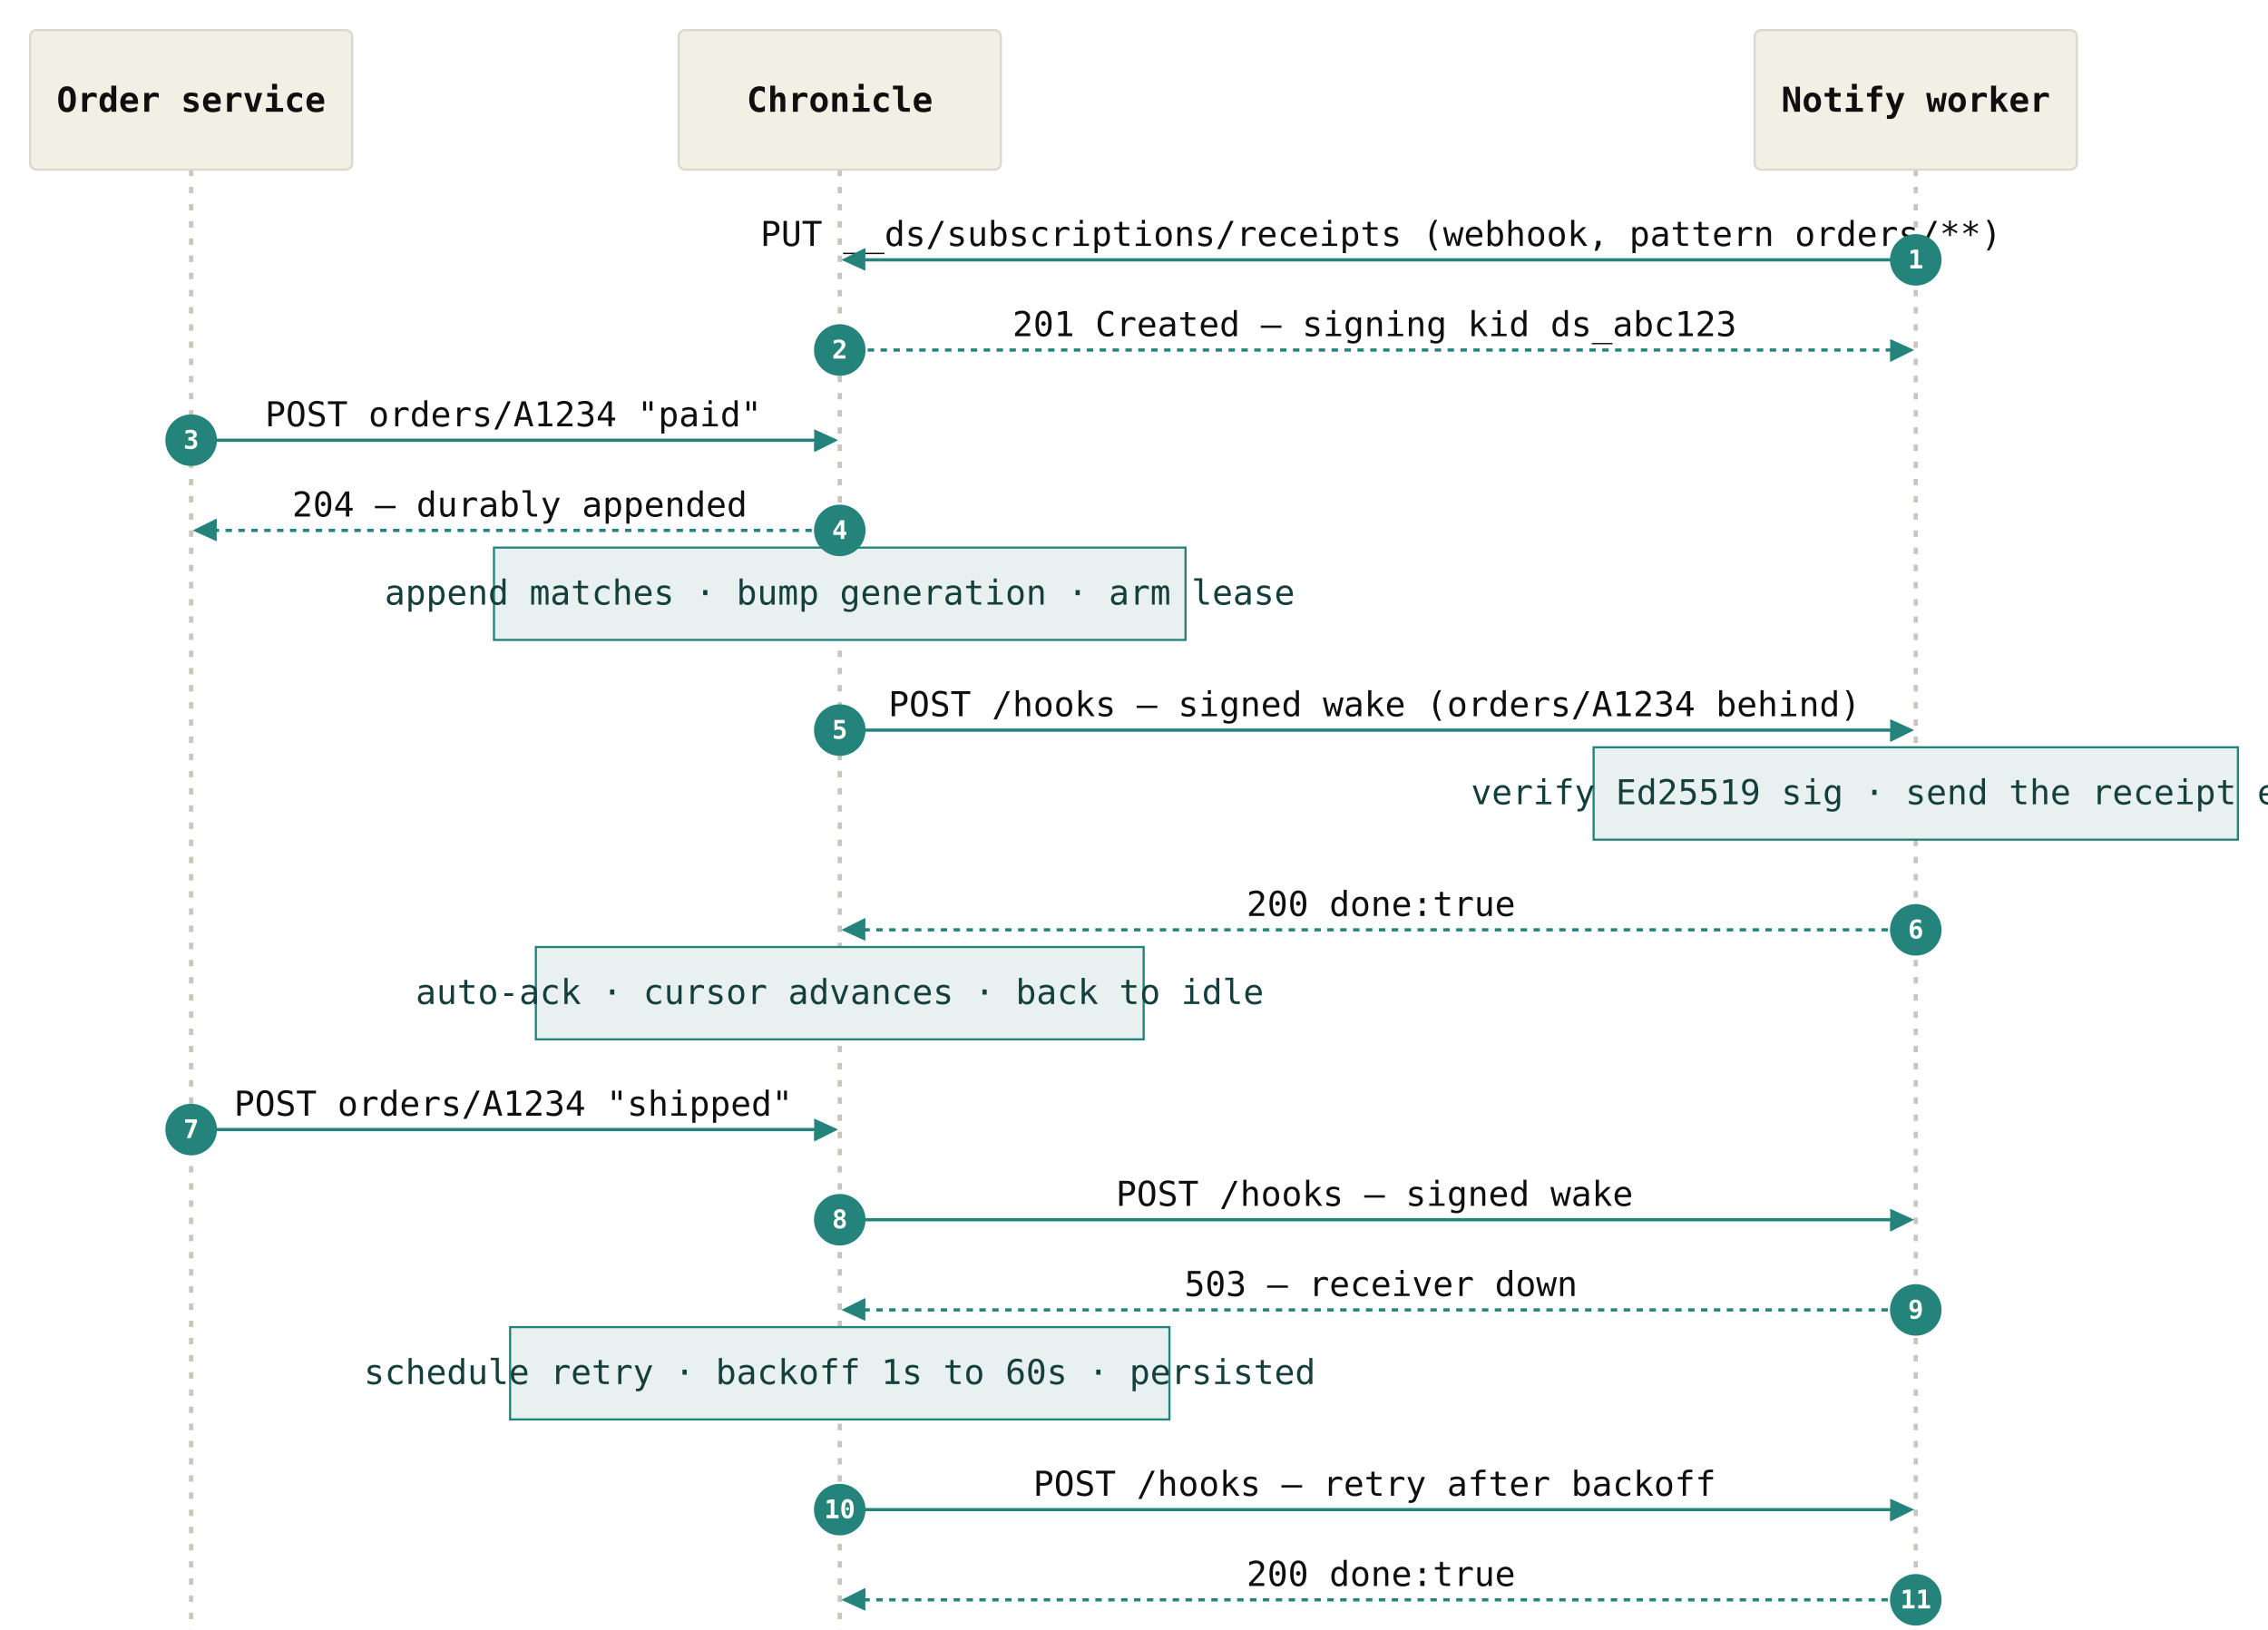
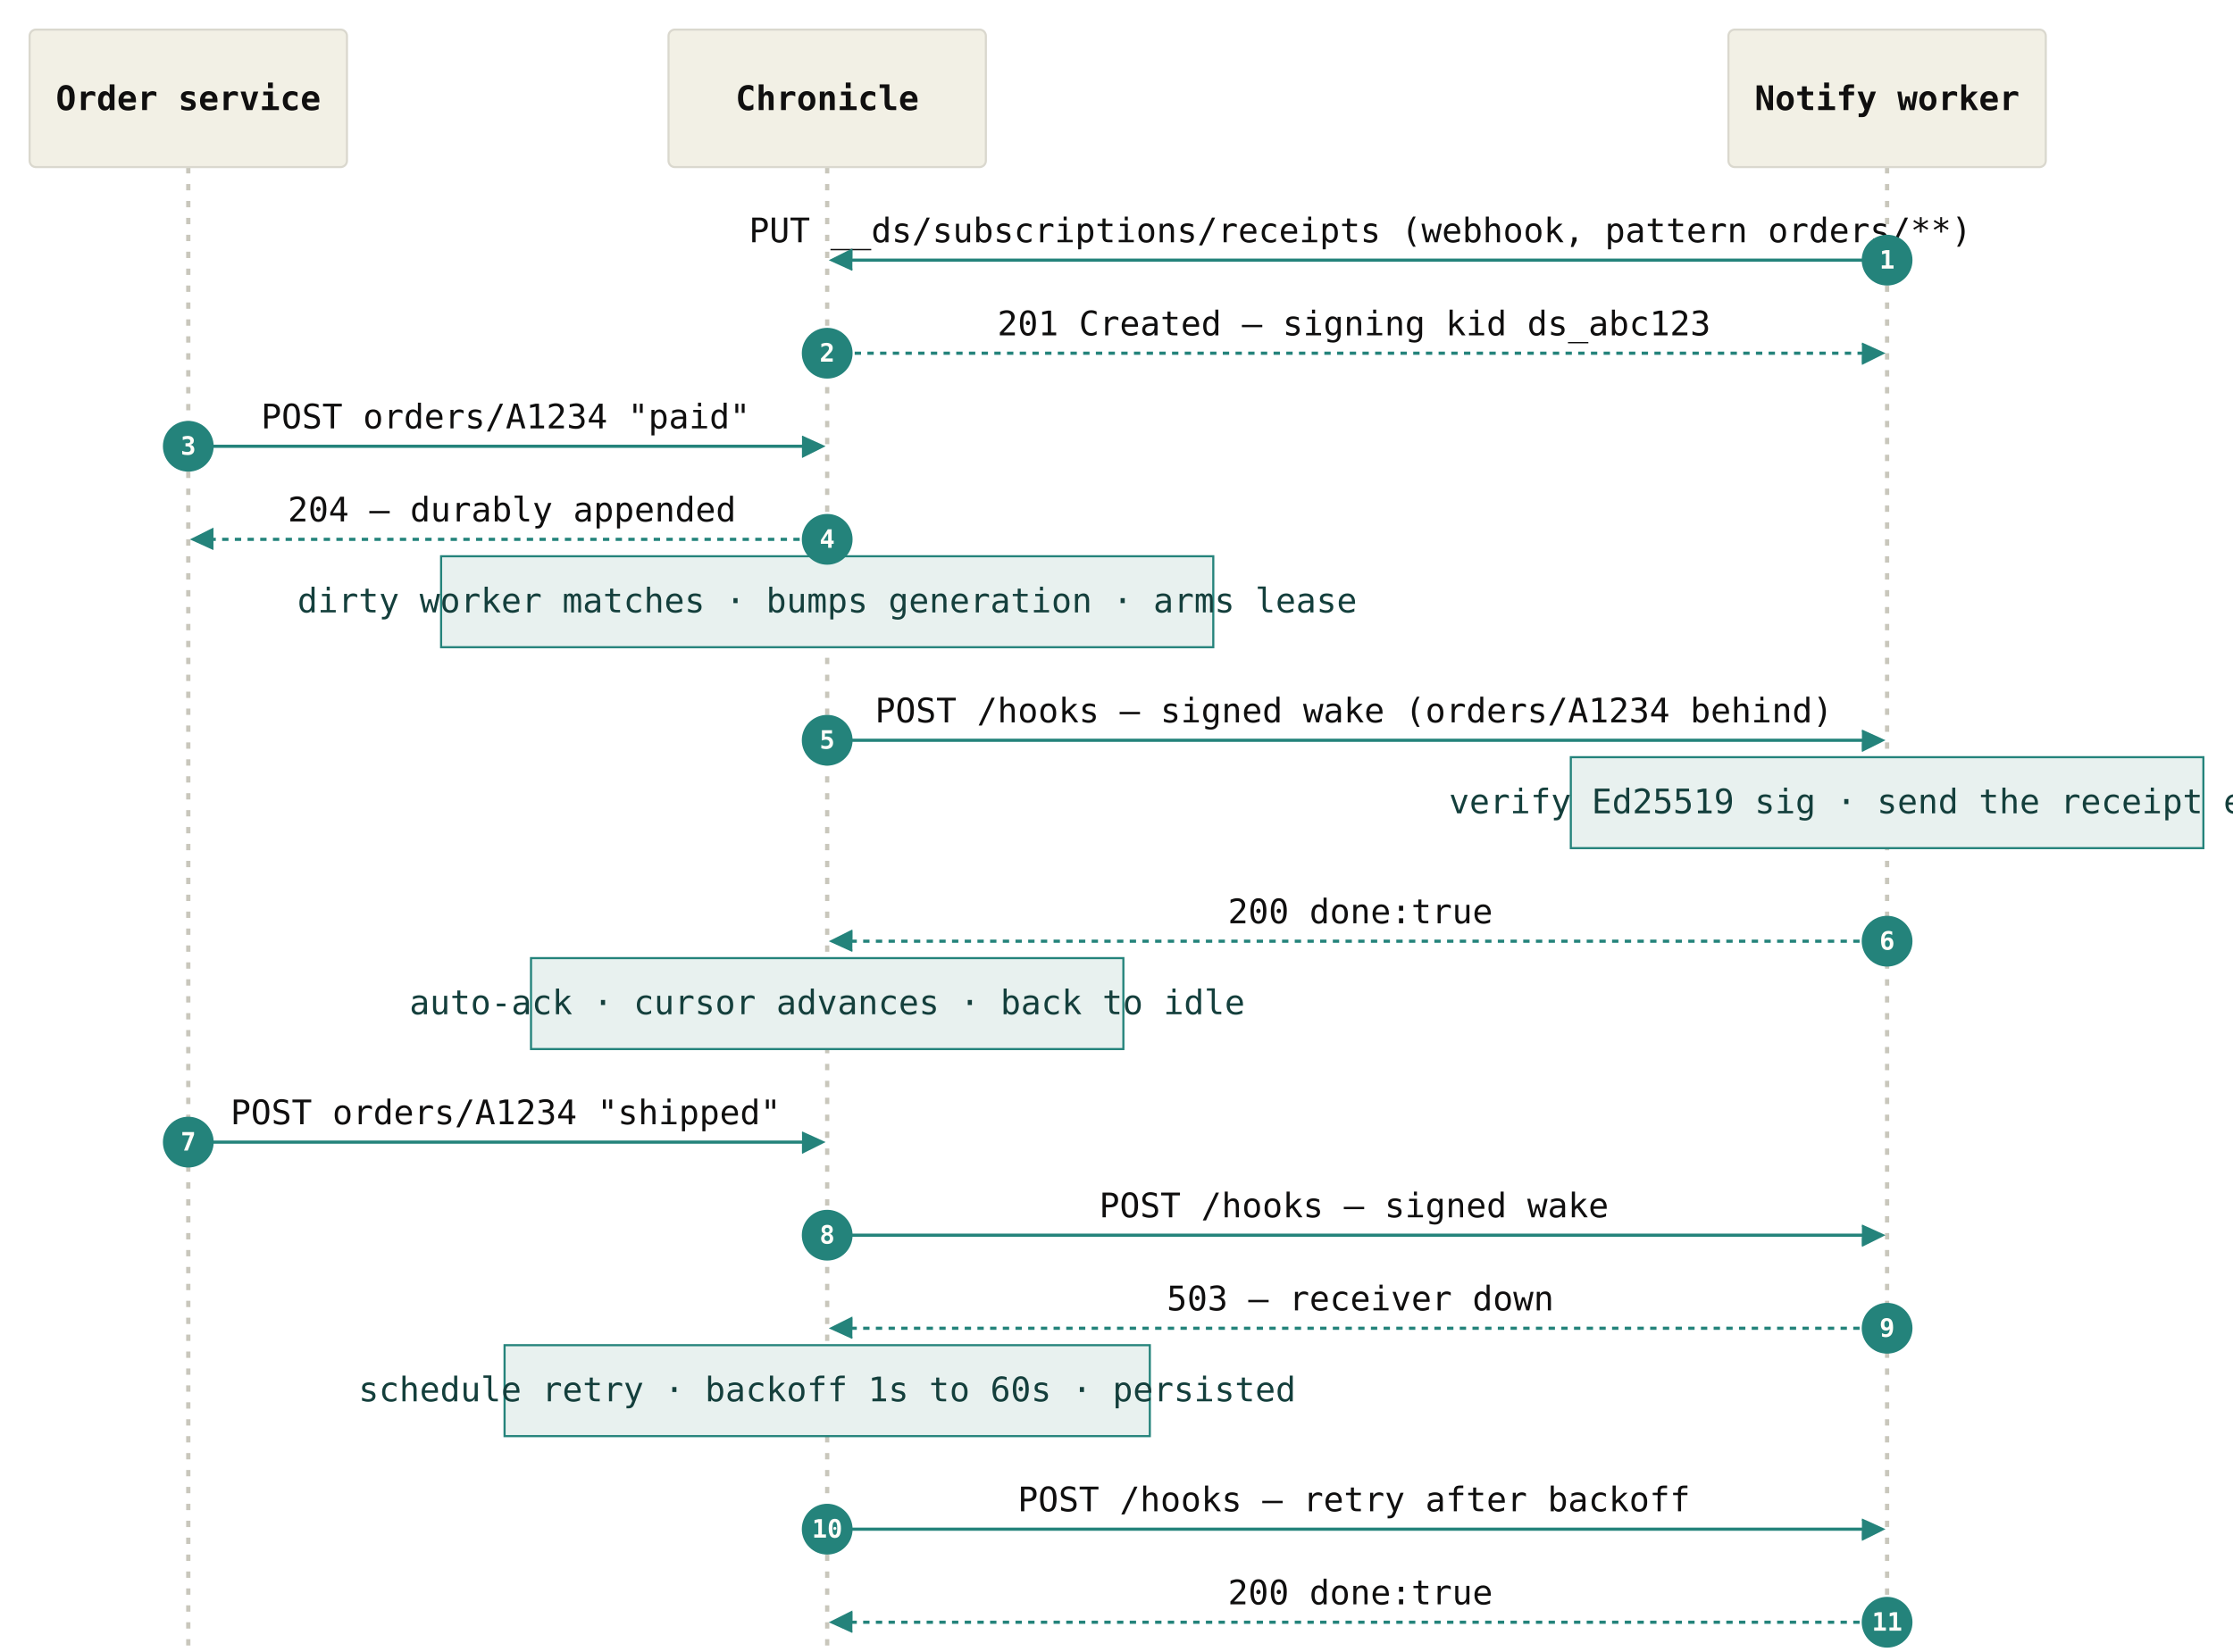
- <svg xmlns="http://www.w3.org/2000/svg" id="my-svg" width="100%" style="max-width: 1056px; background-color: transparent;" viewBox="-14 -14 1056 759" role="graphics-document document" aria-roledescription="sequence">
+ <svg xmlns="http://www.w3.org/2000/svg" id="my-svg" width="100%" style="max-width: 1055.5px; background-color: transparent;" viewBox="-14 -14 1055.5 781" role="graphics-document document" aria-roledescription="sequence">
  <g>
    <line id="actor2" x1="878" y1="65" x2="878" y2="2000" class="actor-line 200" stroke-width="0.5px" stroke="#999" name="W" data-et="life-line" data-id="W" />
    <g id="root-2" data-et="participant" data-type="participant" data-id="W">
      <rect x="803" y="0" fill="#eaeaea" stroke="#666" width="150" height="65" name="W" rx="3" ry="3" class="actor actor-top" />
      <text x="878" y="32.5" dominant-baseline="central" alignment-baseline="central" class="actor actor-box" style="text-anchor: middle; font-size: 16px; font-weight: 700;">
        <tspan x="878" dy="0">Notify worker</tspan>
      </text>
    </g>
  </g>
  <g>
    <line id="actor1" x1="377" y1="65" x2="377" y2="2000" class="actor-line 200" stroke-width="0.5px" stroke="#999" name="S" data-et="life-line" data-id="S" />
    <g id="root-1" data-et="participant" data-type="participant" data-id="S">
      <rect x="302" y="0" fill="#eaeaea" stroke="#666" width="150" height="65" name="S" rx="3" ry="3" class="actor actor-top" />
      <text x="377" y="32.5" dominant-baseline="central" alignment-baseline="central" class="actor actor-box" style="text-anchor: middle; font-size: 16px; font-weight: 700;">
        <tspan x="377" dy="0">Chronicle</tspan>
      </text>
    </g>
  </g>
  <g>
    <line id="actor0" x1="75" y1="65" x2="75" y2="2000" class="actor-line 200" stroke-width="0.5px" stroke="#999" name="O" data-et="life-line" data-id="O" />
    <g id="root-0" data-et="participant" data-type="participant" data-id="O">
      <rect x="0" y="0" fill="#eaeaea" stroke="#666" width="150" height="65" name="O" rx="3" ry="3" class="actor actor-top" />
      <text x="75" y="32.5" dominant-baseline="central" alignment-baseline="central" class="actor actor-box" style="text-anchor: middle; font-size: 16px; font-weight: 700;">
        <tspan x="75" dy="0">Order service</tspan>
      </text>
    </g>
  </g>
-   <style>#my-svg{font-family:JetBrains Mono,ui-monospace,Menlo,monospace;font-size:13px;fill:#100F0F;}@keyframes edge-animation-frame{from{stroke-dashoffset:0;}}@keyframes dash{to{stroke-dashoffset:0;}}#my-svg .edge-animation-slow{stroke-dasharray:9,5!important;stroke-dashoffset:900;animation:dash 50s linear infinite;stroke-linecap:round;}#my-svg .edge-animation-fast{stroke-dasharray:9,5!important;stroke-dashoffset:900;animation:dash 20s linear infinite;stroke-linecap:round;}#my-svg .error-icon{fill:hsl(230.769, 33.333%, 97.353%);}#my-svg .error-text{fill:rgb(9, 8.308, 4.5);stroke:rgb(9, 8.308, 4.5);}#my-svg .edge-thickness-normal{stroke-width:1px;}#my-svg .edge-thickness-thick{stroke-width:3.5px;}#my-svg .edge-pattern-solid{stroke-dasharray:0;}#my-svg .edge-thickness-invisible{stroke-width:0;fill:none;}#my-svg .edge-pattern-dashed{stroke-dasharray:3;}#my-svg .edge-pattern-dotted{stroke-dasharray:2;}#my-svg .marker{fill:#24837B;stroke:#24837B;}#my-svg .marker.cross{stroke:#24837B;}#my-svg svg{font-family:JetBrains Mono,ui-monospace,Menlo,monospace;font-size:13px;}#my-svg p{margin:0;}#my-svg .actor{stroke:#DAD8CE;fill:#F2F0E5;stroke-width:1;}#my-svg rect.actor.outer-path[data-look="neo"]{filter:drop-shadow( 1px 2px 2px rgba(185,185,185,1));}#my-svg rect.note[data-look="neo"]{stroke:#24837B;fill:#E8F1EF;filter:drop-shadow( 1px 2px 2px rgba(185,185,185,1));}#my-svg text.actor&gt;tspan{fill:#100F0F;stroke:none;}#my-svg .actor-line{stroke:#C9C7BC;}#my-svg .innerArc{stroke-width:1.5;stroke-dasharray:none;}#my-svg .messageLine0{stroke-width:1.5;stroke-dasharray:none;stroke:#24837B;}#my-svg .messageLine1{stroke-width:1.5;stroke-dasharray:2,2;stroke:#24837B;}#my-svg [id$="-arrowhead"] path{fill:#24837B;stroke:#24837B;}#my-svg .sequenceNumber{fill:#FFFEF9;}#my-svg [id$="-sequencenumber"]{fill:#24837B;}#my-svg [id$="-crosshead"] path{fill:#24837B;stroke:#24837B;}#my-svg .messageText{fill:#100F0F;stroke:none;}#my-svg .labelBox{stroke:#DAD8CE;fill:#F2F0E5;filter:none;}#my-svg .labelText,#my-svg .labelText&gt;tspan{fill:#100F0F;stroke:none;}#my-svg .loopText,#my-svg .loopText&gt;tspan{fill:#6F6E69;stroke:none;}#my-svg .sectionTitle,#my-svg .sectionTitle&gt;tspan{fill:#6F6E69;stroke:none;}#my-svg .loopLine{stroke-width:2px;stroke-dasharray:2,2;stroke:#DAD8CE;fill:#DAD8CE;}#my-svg .note{stroke:#24837B;fill:#E8F1EF;}#my-svg .noteText,#my-svg .noteText&gt;tspan{fill:#143F3C;stroke:none;font-weight:normal;}#my-svg .activation0{fill:#E8F1EF;stroke:#24837B;}#my-svg .activation1{fill:#E8F1EF;stroke:#24837B;}#my-svg .activation2{fill:#E8F1EF;stroke:#24837B;}#my-svg .actorPopupMenu{position:absolute;}#my-svg .actorPopupMenuPanel{position:absolute;fill:#F2F0E5;box-shadow:0px 8px 16px 0px rgba(0,0,0,0.2);filter:drop-shadow(3px 5px 2px rgb(0 0 0 / 0.4));}#my-svg .actor-man circle,#my-svg line{fill:#F2F0E5;stroke-width:2px;}#my-svg g rect.rect{filter:drop-shadow( 1px 2px 2px rgba(185,185,185,1));stroke:#DAD8CE;}#my-svg .node .neo-node{stroke:#DAD8CE;}#my-svg [data-look="neo"].node rect,#my-svg [data-look="neo"].cluster rect,#my-svg [data-look="neo"].node polygon{stroke:url(#my-svg-gradient);filter:drop-shadow( 1px 2px 2px rgba(185,185,185,1));}#my-svg [data-look="neo"].node path{stroke:url(#my-svg-gradient);stroke-width:1px;}#my-svg [data-look="neo"].node .outer-path{filter:drop-shadow( 1px 2px 2px rgba(185,185,185,1));}#my-svg [data-look="neo"].node .neo-line path{stroke:#DAD8CE;filter:none;}#my-svg [data-look="neo"].node circle{stroke:url(#my-svg-gradient);filter:drop-shadow( 1px 2px 2px rgba(185,185,185,1));}#my-svg [data-look="neo"].node circle .state-start{fill:#000000;}#my-svg [data-look="neo"].icon-shape .icon{fill:url(#my-svg-gradient);filter:drop-shadow( 1px 2px 2px rgba(185,185,185,1));}#my-svg [data-look="neo"].icon-shape .icon-neo path{stroke:url(#my-svg-gradient);filter:drop-shadow( 1px 2px 2px rgba(185,185,185,1));}#my-svg :root{--mermaid-font-family:"trebuchet ms",verdana,arial,sans-serif;}</style>
+   <style>#my-svg{font-family:JetBrains Mono,ui-monospace,Menlo,monospace;font-size:13px;fill:#100F0F;}@keyframes edge-animation-frame{from{stroke-dashoffset:0;}}@keyframes dash{to{stroke-dashoffset:0;}}#my-svg .edge-animation-slow{stroke-dasharray:9,5!important;stroke-dashoffset:900;animation:dash 50s linear infinite;stroke-linecap:round;}#my-svg .edge-animation-fast{stroke-dasharray:9,5!important;stroke-dashoffset:900;animation:dash 20s linear infinite;stroke-linecap:round;}#my-svg .error-icon{fill:hsl(230.769, 33.333%, 97.353%);}#my-svg .error-text{fill:rgb(9, 8.308, 4.5);stroke:rgb(9, 8.308, 4.5);}#my-svg .edge-thickness-normal{stroke-width:1px;}#my-svg .edge-thickness-thick{stroke-width:3.5px;}#my-svg .edge-pattern-solid{stroke-dasharray:0;}#my-svg .edge-thickness-invisible{stroke-width:0;fill:none;}#my-svg .edge-pattern-dashed{stroke-dasharray:3;}#my-svg .edge-pattern-dotted{stroke-dasharray:2;}#my-svg .marker{fill:#24837B;stroke:#24837B;}#my-svg .marker.cross{stroke:#24837B;}#my-svg svg{font-family:JetBrains Mono,ui-monospace,Menlo,monospace;font-size:13px;}#my-svg p{margin:0;}#my-svg .actor{stroke:#DAD8CE;fill:#F2F0E5;stroke-width:1;}#my-svg rect.actor.outer-path[data-look="neo"]{filter:drop-shadow( 1px 2px 2px rgba(185,185,185,1));}#my-svg rect.note[data-look="neo"]{stroke:#24837B;fill:#E8F1EF;filter:drop-shadow( 1px 2px 2px rgba(185,185,185,1));}#my-svg text.actor&gt;tspan{fill:#100F0F;stroke:none;}#my-svg .actor-line{stroke:#C9C7BC;}#my-svg .innerArc{stroke-width:1.5;stroke-dasharray:none;}#my-svg .messageLine0{stroke-width:1.5;stroke-dasharray:none;stroke:#24837B;}#my-svg .messageLine1{stroke-width:1.5;stroke-dasharray:2,2;stroke:#24837B;}#my-svg [id$="-arrowhead"] path{fill:#24837B;stroke:#24837B;}#my-svg .sequenceNumber{fill:#FFFEF9;}#my-svg [id$="-sequencenumber"]{fill:#24837B;}#my-svg [id$="-crosshead"] path{fill:#24837B;stroke:#24837B;}#my-svg .messageText{fill:#100F0F;stroke:none;}#my-svg .labelBox{stroke:#DAD8CE;fill:#F2F0E5;filter:none;}#my-svg .labelText,#my-svg .labelText&gt;tspan{fill:#100F0F;stroke:none;}#my-svg .loopText,#my-svg .loopText&gt;tspan{fill:#6F6E69;stroke:none;}#my-svg .sectionTitle,#my-svg .sectionTitle&gt;tspan{fill:#6F6E69;stroke:none;}#my-svg .loopLine{stroke-width:2px;stroke-dasharray:2,2;stroke:#DAD8CE;fill:#DAD8CE;}#my-svg .note{stroke:#24837B;fill:#E8F1EF;}#my-svg .noteText,#my-svg .noteText&gt;tspan{fill:#143F3C;stroke:none;font-weight:normal;}#my-svg .activation0{fill:#E8F1EF;stroke:#24837B;}#my-svg .activation1{fill:#E8F1EF;stroke:#24837B;}#my-svg .activation2{fill:#E8F1EF;stroke:#24837B;}#my-svg .actorPopupMenu{position:absolute;}#my-svg .actorPopupMenuPanel{position:absolute;fill:#F2F0E5;box-shadow:0px 8px 16px 0px rgba(0,0,0,0.2);filter:drop-shadow(3px 5px 2px rgb(0 0 0 / 0.4));}#my-svg .actor-man circle,#my-svg line{fill:#F2F0E5;stroke-width:2px;}#my-svg g rect.rect{filter:drop-shadow( 1px 2px 2px rgba(185,185,185,1));stroke:#DAD8CE;}#my-svg .node .neo-node{stroke:#DAD8CE;}#my-svg [data-look="neo"].node rect,#my-svg [data-look="neo"].cluster rect,#my-svg [data-look="neo"].node polygon{stroke:url(#my-svg-gradient);filter:drop-shadow( 1px 2px 2px rgba(185,185,185,1));}#my-svg [data-look="neo"].swimlane.cluster rect{filter:none;}#my-svg [data-look="neo"].node path{stroke:url(#my-svg-gradient);stroke-width:1px;}#my-svg [data-look="neo"].node .outer-path{filter:drop-shadow( 1px 2px 2px rgba(185,185,185,1));}#my-svg [data-look="neo"].node .neo-line path{stroke:#DAD8CE;filter:none;}#my-svg [data-look="neo"].node circle{stroke:url(#my-svg-gradient);filter:drop-shadow( 1px 2px 2px rgba(185,185,185,1));}#my-svg [data-look="neo"].node circle .state-start{fill:#000000;}#my-svg [data-look="neo"].icon-shape .icon{fill:url(#my-svg-gradient);filter:drop-shadow( 1px 2px 2px rgba(185,185,185,1));}#my-svg [data-look="neo"].icon-shape .icon-neo path{stroke:url(#my-svg-gradient);filter:drop-shadow( 1px 2px 2px rgba(185,185,185,1));}#my-svg :root{--mermaid-font-family:"trebuchet ms",verdana,arial,sans-serif;}</style>
  <g />
  <defs>
    <symbol id="my-svg-computer" width="24" height="24">
      <path transform="scale(.5)" d="M2 2v13h20v-13h-20zm18 11h-16v-9h16v9zm-10.228 6l.466-1h3.524l.467 1h-4.457zm14.228 3h-24l2-6h2.104l-1.33 4h18.45l-1.297-4h2.073l2 6zm-5-10h-14v-7h14v7z" />
    </symbol>
  </defs>
  <defs>
    <symbol id="my-svg-database" fill-rule="evenodd" clip-rule="evenodd">
      <path transform="scale(.5)" d="M12.258.001l.256.004.255.005.253.008.251.01.249.012.247.015.246.016.242.019.241.02.239.023.236.024.233.027.231.028.229.031.225.032.223.034.22.036.217.038.214.04.211.041.208.043.205.045.201.046.198.048.194.05.191.051.187.053.183.054.18.056.175.057.172.059.168.06.163.061.16.063.155.064.15.066.074.033.073.033.071.034.07.034.069.035.068.035.067.035.066.035.064.036.064.036.062.036.06.036.06.037.058.037.058.037.055.038.055.038.053.038.052.038.051.039.05.039.048.039.047.039.045.04.044.04.043.04.041.04.04.041.039.041.037.041.036.041.034.041.033.042.032.042.03.042.029.042.027.042.026.043.024.043.023.043.021.043.02.043.018.044.017.043.015.044.013.044.012.044.011.045.009.044.007.045.006.045.004.045.002.045.001.045v17l-.001.045-.002.045-.004.045-.006.045-.007.045-.009.044-.011.045-.012.044-.013.044-.015.044-.017.043-.018.044-.02.043-.021.043-.023.043-.024.043-.026.043-.027.042-.029.042-.03.042-.032.042-.033.042-.034.041-.036.041-.037.041-.039.041-.04.041-.041.04-.043.04-.044.04-.045.04-.047.039-.048.039-.05.039-.051.039-.052.038-.053.038-.055.038-.055.038-.058.037-.058.037-.06.037-.06.036-.062.036-.064.036-.064.036-.066.035-.067.035-.068.035-.069.035-.07.034-.071.034-.073.033-.074.033-.15.066-.155.064-.16.063-.163.061-.168.06-.172.059-.175.057-.18.056-.183.054-.187.053-.191.051-.194.05-.198.048-.201.046-.205.045-.208.043-.211.041-.214.04-.217.038-.22.036-.223.034-.225.032-.229.031-.231.028-.233.027-.236.024-.239.023-.241.02-.242.019-.246.016-.247.015-.249.012-.251.01-.253.008-.255.005-.256.004-.258.001-.258-.001-.256-.004-.255-.005-.253-.008-.251-.01-.249-.012-.247-.015-.245-.016-.243-.019-.241-.02-.238-.023-.236-.024-.234-.027-.231-.028-.228-.031-.226-.032-.223-.034-.22-.036-.217-.038-.214-.04-.211-.041-.208-.043-.204-.045-.201-.046-.198-.048-.195-.05-.19-.051-.187-.053-.184-.054-.179-.056-.176-.057-.172-.059-.167-.06-.164-.061-.159-.063-.155-.064-.151-.066-.074-.033-.072-.033-.072-.034-.07-.034-.069-.035-.068-.035-.067-.035-.066-.035-.064-.036-.063-.036-.062-.036-.061-.036-.06-.037-.058-.037-.057-.037-.056-.038-.055-.038-.053-.038-.052-.038-.051-.039-.049-.039-.049-.039-.046-.039-.046-.04-.044-.04-.043-.04-.041-.04-.04-.041-.039-.041-.037-.041-.036-.041-.034-.041-.033-.042-.032-.042-.03-.042-.029-.042-.027-.042-.026-.043-.024-.043-.023-.043-.021-.043-.02-.043-.018-.044-.017-.043-.015-.044-.013-.044-.012-.044-.011-.045-.009-.044-.007-.045-.006-.045-.004-.045-.002-.045-.001-.045v-17l.001-.045.002-.045.004-.045.006-.045.007-.045.009-.044.011-.045.012-.044.013-.044.015-.044.017-.043.018-.044.02-.043.021-.043.023-.043.024-.043.026-.043.027-.042.029-.042.03-.042.032-.042.033-.042.034-.041.036-.041.037-.041.039-.041.04-.041.041-.04.043-.04.044-.04.046-.04.046-.039.049-.039.049-.039.051-.039.052-.038.053-.038.055-.038.056-.038.057-.037.058-.037.06-.037.061-.036.062-.036.063-.036.064-.036.066-.035.067-.035.068-.035.069-.035.07-.034.072-.034.072-.033.074-.033.151-.066.155-.064.159-.063.164-.061.167-.06.172-.059.176-.057.179-.056.184-.054.187-.053.19-.051.195-.05.198-.048.201-.046.204-.045.208-.043.211-.041.214-.04.217-.038.22-.036.223-.034.226-.032.228-.031.231-.028.234-.027.236-.024.238-.023.241-.02.243-.019.245-.016.247-.015.249-.012.251-.01.253-.008.255-.005.256-.004.258-.001.258.001zm-9.258 20.499v.01l.001.021.003.021.004.022.005.021.006.022.007.022.009.023.01.022.011.023.012.023.013.023.015.023.016.024.017.023.018.024.019.024.021.024.022.025.023.024.024.025.052.049.056.05.061.051.066.051.07.051.075.051.079.052.084.052.088.052.092.052.097.052.102.051.105.052.11.052.114.051.119.051.123.051.127.05.131.05.135.05.139.048.144.049.147.047.152.047.155.047.16.045.163.045.167.043.171.043.176.041.178.041.183.039.187.039.19.037.194.035.197.035.202.033.204.031.209.03.212.029.216.027.219.025.222.024.226.021.23.02.233.018.236.016.24.015.243.012.246.01.249.008.253.005.256.004.259.001.26-.001.257-.004.254-.005.25-.008.247-.011.244-.012.241-.014.237-.016.233-.018.231-.021.226-.021.224-.024.22-.026.216-.027.212-.028.21-.031.205-.031.202-.034.198-.034.194-.036.191-.037.187-.039.183-.04.179-.04.175-.042.172-.043.168-.044.163-.045.16-.046.155-.046.152-.047.148-.048.143-.049.139-.049.136-.05.131-.05.126-.05.123-.051.118-.052.114-.051.11-.052.106-.052.101-.052.096-.052.092-.052.088-.053.083-.051.079-.052.074-.052.07-.051.065-.051.06-.051.056-.05.051-.05.023-.024.023-.025.021-.024.02-.024.019-.024.018-.024.017-.024.015-.023.014-.024.013-.023.012-.023.01-.023.01-.022.008-.022.006-.022.006-.022.004-.022.004-.021.001-.021.001-.021v-4.127l-.077.055-.08.053-.083.054-.085.053-.087.052-.09.052-.093.051-.095.05-.097.05-.1.049-.102.049-.105.048-.106.047-.109.047-.111.046-.114.045-.115.045-.118.044-.12.043-.122.042-.124.042-.126.041-.128.04-.13.04-.132.038-.134.038-.135.037-.138.037-.139.035-.142.035-.143.034-.144.033-.147.032-.148.031-.15.03-.151.03-.153.029-.154.027-.156.027-.158.026-.159.025-.161.024-.162.023-.163.022-.165.021-.166.02-.167.019-.169.018-.169.017-.171.016-.173.015-.173.014-.175.013-.175.012-.177.011-.178.01-.179.008-.179.008-.181.006-.182.005-.182.004-.184.003-.184.002h-.37l-.184-.002-.184-.003-.182-.004-.182-.005-.181-.006-.179-.008-.179-.008-.178-.01-.176-.011-.176-.012-.175-.013-.173-.014-.172-.015-.171-.016-.17-.017-.169-.018-.167-.019-.166-.02-.165-.021-.163-.022-.162-.023-.161-.024-.159-.025-.157-.026-.156-.027-.155-.027-.153-.029-.151-.03-.15-.03-.148-.031-.146-.032-.145-.033-.143-.034-.141-.035-.14-.035-.137-.037-.136-.037-.134-.038-.132-.038-.13-.04-.128-.04-.126-.041-.124-.042-.122-.042-.12-.044-.117-.043-.116-.045-.113-.045-.112-.046-.109-.047-.106-.047-.105-.048-.102-.049-.1-.049-.097-.05-.095-.05-.093-.052-.09-.051-.087-.052-.085-.053-.083-.054-.08-.054-.077-.054v4.127zm0-5.654v.011l.001.021.003.021.004.021.005.022.006.022.007.022.009.022.01.022.011.023.012.023.013.023.015.024.016.023.017.024.018.024.019.024.021.024.022.024.023.025.024.024.052.05.056.05.061.05.066.051.07.051.075.052.079.051.084.052.088.052.092.052.097.052.102.052.105.052.11.051.114.051.119.052.123.05.127.051.131.05.135.049.139.049.144.048.147.048.152.047.155.046.16.045.163.045.167.044.171.042.176.042.178.04.183.04.187.038.19.037.194.036.197.034.202.033.204.032.209.03.212.028.216.027.219.025.222.024.226.022.23.02.233.018.236.016.24.014.243.012.246.01.249.008.253.006.256.003.259.001.26-.001.257-.003.254-.006.25-.008.247-.01.244-.012.241-.015.237-.016.233-.018.231-.02.226-.022.224-.024.22-.025.216-.027.212-.029.21-.03.205-.032.202-.033.198-.035.194-.036.191-.037.187-.039.183-.039.179-.041.175-.042.172-.043.168-.044.163-.045.16-.045.155-.047.152-.047.148-.048.143-.048.139-.05.136-.049.131-.05.126-.051.123-.051.118-.051.114-.052.11-.052.106-.052.101-.052.096-.052.092-.052.088-.052.083-.052.079-.052.074-.051.07-.052.065-.051.06-.05.056-.051.051-.049.023-.025.023-.024.021-.025.02-.024.019-.024.018-.024.017-.024.015-.023.014-.023.013-.024.012-.022.01-.023.01-.023.008-.022.006-.022.006-.022.004-.021.004-.022.001-.021.001-.021v-4.139l-.077.054-.08.054-.083.054-.085.052-.087.053-.09.051-.093.051-.095.051-.097.05-.1.049-.102.049-.105.048-.106.047-.109.047-.111.046-.114.045-.115.044-.118.044-.12.044-.122.042-.124.042-.126.041-.128.04-.13.039-.132.039-.134.038-.135.037-.138.036-.139.036-.142.035-.143.033-.144.033-.147.033-.148.031-.15.03-.151.03-.153.028-.154.028-.156.027-.158.026-.159.025-.161.024-.162.023-.163.022-.165.021-.166.02-.167.019-.169.018-.169.017-.171.016-.173.015-.173.014-.175.013-.175.012-.177.011-.178.009-.179.009-.179.007-.181.007-.182.005-.182.004-.184.003-.184.002h-.37l-.184-.002-.184-.003-.182-.004-.182-.005-.181-.007-.179-.007-.179-.009-.178-.009-.176-.011-.176-.012-.175-.013-.173-.014-.172-.015-.171-.016-.17-.017-.169-.018-.167-.019-.166-.02-.165-.021-.163-.022-.162-.023-.161-.024-.159-.025-.157-.026-.156-.027-.155-.028-.153-.028-.151-.03-.15-.03-.148-.031-.146-.033-.145-.033-.143-.033-.141-.035-.14-.036-.137-.036-.136-.037-.134-.038-.132-.039-.13-.039-.128-.04-.126-.041-.124-.042-.122-.043-.12-.043-.117-.044-.116-.044-.113-.046-.112-.046-.109-.046-.106-.047-.105-.048-.102-.049-.1-.049-.097-.05-.095-.051-.093-.051-.09-.051-.087-.053-.085-.052-.083-.054-.08-.054-.077-.054v4.139zm0-5.666v.011l.001.02.003.022.004.021.005.022.006.021.007.022.009.023.01.022.011.023.012.023.013.023.015.023.016.024.017.024.018.023.019.024.021.025.022.024.023.024.024.025.052.05.056.05.061.05.066.051.07.051.075.052.079.051.084.052.088.052.092.052.097.052.102.052.105.051.11.052.114.051.119.051.123.051.127.05.131.05.135.05.139.049.144.048.147.048.152.047.155.046.16.045.163.045.167.043.171.043.176.042.178.04.183.04.187.038.19.037.194.036.197.034.202.033.204.032.209.03.212.028.216.027.219.025.222.024.226.021.23.02.233.018.236.017.24.014.243.012.246.01.249.008.253.006.256.003.259.001.26-.001.257-.003.254-.006.25-.008.247-.01.244-.013.241-.014.237-.016.233-.018.231-.02.226-.022.224-.024.22-.025.216-.027.212-.029.21-.03.205-.032.202-.033.198-.035.194-.036.191-.037.187-.039.183-.039.179-.041.175-.042.172-.043.168-.044.163-.045.16-.045.155-.047.152-.047.148-.048.143-.049.139-.049.136-.049.131-.051.126-.05.123-.051.118-.052.114-.051.11-.052.106-.052.101-.052.096-.052.092-.052.088-.052.083-.052.079-.052.074-.052.07-.051.065-.051.06-.051.056-.05.051-.049.023-.025.023-.025.021-.024.02-.024.019-.024.018-.024.017-.024.015-.023.014-.024.013-.023.012-.023.01-.022.01-.023.008-.022.006-.022.006-.022.004-.022.004-.021.001-.021.001-.021v-4.153l-.077.054-.08.054-.083.053-.085.053-.087.053-.09.051-.093.051-.095.051-.097.05-.1.049-.102.048-.105.048-.106.048-.109.046-.111.046-.114.046-.115.044-.118.044-.12.043-.122.043-.124.042-.126.041-.128.04-.13.039-.132.039-.134.038-.135.037-.138.036-.139.036-.142.034-.143.034-.144.033-.147.032-.148.032-.15.03-.151.03-.153.028-.154.028-.156.027-.158.026-.159.024-.161.024-.162.023-.163.023-.165.021-.166.02-.167.019-.169.018-.169.017-.171.016-.173.015-.173.014-.175.013-.175.012-.177.01-.178.01-.179.009-.179.007-.181.006-.182.006-.182.004-.184.003-.184.001-.185.001-.185-.001-.184-.001-.184-.003-.182-.004-.182-.006-.181-.006-.179-.007-.179-.009-.178-.01-.176-.01-.176-.012-.175-.013-.173-.014-.172-.015-.171-.016-.17-.017-.169-.018-.167-.019-.166-.02-.165-.021-.163-.023-.162-.023-.161-.024-.159-.024-.157-.026-.156-.027-.155-.028-.153-.028-.151-.03-.15-.03-.148-.032-.146-.032-.145-.033-.143-.034-.141-.034-.14-.036-.137-.036-.136-.037-.134-.038-.132-.039-.13-.039-.128-.041-.126-.041-.124-.041-.122-.043-.12-.043-.117-.044-.116-.044-.113-.046-.112-.046-.109-.046-.106-.048-.105-.048-.102-.048-.1-.05-.097-.049-.095-.051-.093-.051-.09-.052-.087-.052-.085-.053-.083-.053-.08-.054-.077-.054v4.153zm8.74-8.179l-.257.004-.254.005-.25.008-.247.011-.244.012-.241.014-.237.016-.233.018-.231.021-.226.022-.224.023-.22.026-.216.027-.212.028-.21.031-.205.032-.202.033-.198.034-.194.036-.191.038-.187.038-.183.04-.179.041-.175.042-.172.043-.168.043-.163.045-.16.046-.155.046-.152.048-.148.048-.143.048-.139.049-.136.05-.131.05-.126.051-.123.051-.118.051-.114.052-.11.052-.106.052-.101.052-.096.052-.092.052-.088.052-.083.052-.079.052-.074.051-.07.052-.065.051-.06.05-.056.05-.051.05-.023.025-.023.024-.021.024-.02.025-.019.024-.018.024-.017.023-.015.024-.014.023-.013.023-.012.023-.01.023-.01.022-.008.022-.006.023-.006.021-.004.022-.004.021-.001.021-.001.021.001.021.001.021.004.021.004.022.006.021.006.023.008.022.01.022.01.023.012.023.013.023.014.023.015.024.017.023.018.024.019.024.02.025.021.024.023.024.023.025.051.05.056.05.06.05.065.051.07.052.074.051.079.052.083.052.088.052.092.052.096.052.101.052.106.052.11.052.114.052.118.051.123.051.126.051.131.05.136.05.139.049.143.048.148.048.152.048.155.046.16.046.163.045.168.043.172.043.175.042.179.041.183.04.187.038.191.038.194.036.198.034.202.033.205.032.21.031.212.028.216.027.22.026.224.023.226.022.231.021.233.018.237.016.241.014.244.012.247.011.25.008.254.005.257.004.26.001.26-.001.257-.004.254-.005.25-.008.247-.011.244-.012.241-.014.237-.016.233-.018.231-.021.226-.022.224-.023.22-.026.216-.027.212-.028.21-.031.205-.032.202-.033.198-.034.194-.036.191-.038.187-.038.183-.04.179-.041.175-.042.172-.043.168-.043.163-.045.16-.046.155-.046.152-.048.148-.048.143-.048.139-.049.136-.05.131-.05.126-.051.123-.051.118-.051.114-.052.11-.052.106-.052.101-.052.096-.052.092-.052.088-.052.083-.052.079-.052.074-.051.07-.052.065-.051.06-.05.056-.05.051-.05.023-.025.023-.024.021-.024.02-.025.019-.024.018-.024.017-.023.015-.024.014-.023.013-.023.012-.023.01-.023.01-.022.008-.022.006-.023.006-.021.004-.022.004-.021.001-.021.001-.021-.001-.021-.001-.021-.004-.021-.004-.022-.006-.021-.006-.023-.008-.022-.01-.022-.01-.023-.012-.023-.013-.023-.014-.023-.015-.024-.017-.023-.018-.024-.019-.024-.02-.025-.021-.024-.023-.024-.023-.025-.051-.05-.056-.05-.06-.05-.065-.051-.07-.052-.074-.051-.079-.052-.083-.052-.088-.052-.092-.052-.096-.052-.101-.052-.106-.052-.11-.052-.114-.052-.118-.051-.123-.051-.126-.051-.131-.05-.136-.05-.139-.049-.143-.048-.148-.048-.152-.048-.155-.046-.16-.046-.163-.045-.168-.043-.172-.043-.175-.042-.179-.041-.183-.04-.187-.038-.191-.038-.194-.036-.198-.034-.202-.033-.205-.032-.21-.031-.212-.028-.216-.027-.22-.026-.224-.023-.226-.022-.231-.021-.233-.018-.237-.016-.241-.014-.244-.012-.247-.011-.25-.008-.254-.005-.257-.004-.26-.001-.26.001z" />
    </symbol>
  </defs>
  <defs>
    <symbol id="my-svg-clock" width="24" height="24">
      <path transform="scale(.5)" d="M12 2c5.514 0 10 4.486 10 10s-4.486 10-10 10-10-4.486-10-10 4.486-10 10-10zm0-2c-6.627 0-12 5.373-12 12s5.373 12 12 12 12-5.373 12-12-5.373-12-12-12zm5.848 12.459c.202.038.202.333.001.372-1.907.361-6.045 1.111-6.547 1.111-.719 0-1.301-.582-1.301-1.301 0-.512.77-5.447 1.125-7.445.034-.192.312-.181.343.014l.985 6.238 5.394 1.011z" />
    </symbol>
  </defs>
  <defs>
    <marker id="my-svg-arrowhead" refX="7.9" refY="5" markerUnits="userSpaceOnUse" markerWidth="12" markerHeight="12" orient="auto-start-reverse">
      <path d="M -1 0 L 10 5 L 0 10 z" />
    </marker>
  </defs>
  <defs>
    <marker id="my-svg-crosshead" markerWidth="15" markerHeight="8" orient="auto" refX="4" refY="4.5">
      <path fill="none" stroke="#000000" stroke-width="1pt" d="M 1,2 L 6,7 M 6,2 L 1,7" style="stroke-dasharray: 0, 0;" />
    </marker>
  </defs>
  <defs>
    <marker id="my-svg-filled-head" refX="15.5" refY="7" markerWidth="20" markerHeight="28" orient="auto">
      <path d="M 18,7 L9,13 L14,7 L9,1 Z" />
    </marker>
  </defs>
  <defs>
    <marker id="my-svg-sequencenumber" refX="15" refY="15" markerWidth="60" markerHeight="40" orient="auto">
      <circle cx="15" cy="15" r="6" />
    </marker>
  </defs>
  <defs>
    <marker id="my-svg-solidTopArrowHead" refX="7.9" refY="7.25" markerUnits="userSpaceOnUse" markerWidth="12" markerHeight="12" orient="auto-start-reverse">
      <path d="M 0 0 L 10 8 L 0 8 z" />
    </marker>
  </defs>
  <defs>
    <marker id="my-svg-solidBottomArrowHead" refX="7.9" refY="0.75" markerUnits="userSpaceOnUse" markerWidth="12" markerHeight="12" orient="auto-start-reverse">
      <path d="M 0 0 L 10 0 L 0 8 z" />
    </marker>
  </defs>
  <defs>
    <marker id="my-svg-stickTopArrowHead" refX="7.5" refY="7" markerUnits="userSpaceOnUse" markerWidth="12" markerHeight="12" orient="auto-start-reverse">
      <path d="M 0 0 L 7 7" stroke="black" stroke-width="1.5" fill="none" />
    </marker>
  </defs>
  <defs>
    <marker id="my-svg-stickBottomArrowHead" refX="7.5" refY="0" markerUnits="userSpaceOnUse" markerWidth="12" markerHeight="12" orient="auto-start-reverse">
      <path d="M 0 7 L 7 0" stroke="black" stroke-width="1.5" fill="none" />
    </marker>
  </defs>
  <g data-et="note" data-id="i5">
-     <rect x="216" y="241" fill="#EDF2AE" stroke="#666" width="322" height="43" class="note" />
-     <text x="377" y="247" text-anchor="middle" dominant-baseline="middle" alignment-baseline="middle" class="noteText" dy="1em" style="font-size: 16px; font-weight: 400;">
-       <tspan x="377">append matches · bump generation · arm lease</tspan>
+     <rect x="194.5" y="249" fill="#EDF2AE" stroke="#666" width="365" height="43" class="note" />
+     <text x="377" y="255" text-anchor="middle" dominant-baseline="middle" alignment-baseline="middle" class="noteText" dy="1em" style="font-size: 16px; font-weight: 400;">
+       <tspan x="377">dirty worker matches · bumps generation · arms lease</tspan>
    </text>
  </g>
  <g data-et="note" data-id="i7">
-     <rect x="728" y="334" fill="#EDF2AE" stroke="#666" width="300" height="43" class="note" />
-     <text x="878" y="340" text-anchor="middle" dominant-baseline="middle" alignment-baseline="middle" class="noteText" dy="1em" style="font-size: 16px; font-weight: 400;">
+     <rect x="728.5" y="344" fill="#EDF2AE" stroke="#666" width="299" height="43" class="note" />
+     <text x="878" y="350" text-anchor="middle" dominant-baseline="middle" alignment-baseline="middle" class="noteText" dy="1em" style="font-size: 16px; font-weight: 400;">
      <tspan x="878">verify Ed25519 sig · send the receipt email</tspan>
    </text>
  </g>
  <g data-et="note" data-id="i9">
-     <rect x="235.5" y="427" fill="#EDF2AE" stroke="#666" width="283" height="43" class="note" />
-     <text x="377" y="433" text-anchor="middle" dominant-baseline="middle" alignment-baseline="middle" class="noteText" dy="1em" style="font-size: 16px; font-weight: 400;">
+     <rect x="237" y="439" fill="#EDF2AE" stroke="#666" width="280" height="43" class="note" />
+     <text x="377" y="445" text-anchor="middle" dominant-baseline="middle" alignment-baseline="middle" class="noteText" dy="1em" style="font-size: 16px; font-weight: 400;">
      <tspan x="377">auto-ack · cursor advances · back to idle</tspan>
    </text>
  </g>
  <g data-et="note" data-id="i13">
-     <rect x="223.5" y="604" fill="#EDF2AE" stroke="#666" width="307" height="43" class="note" />
-     <text x="377" y="610" text-anchor="middle" dominant-baseline="middle" alignment-baseline="middle" class="noteText" dy="1em" style="font-size: 16px; font-weight: 400;">
+     <rect x="224.5" y="622" fill="#EDF2AE" stroke="#666" width="305" height="43" class="note" />
+     <text x="377" y="628" text-anchor="middle" dominant-baseline="middle" alignment-baseline="middle" class="noteText" dy="1em" style="font-size: 16px; font-weight: 400;">
      <tspan x="377">schedule retry · backoff 1s to 60s · persisted</tspan>
    </text>
  </g>
  <text x="629" y="80" text-anchor="middle" dominant-baseline="middle" alignment-baseline="middle" class="messageText" dy="1em" style="font-size: 16px; font-weight: 400;">PUT __ds/subscriptions/receipts (webhook, pattern orders/**)</text>
-   <line x1="883" y1="107" x2="381" y2="107" class="messageLine0" data-et="message" data-id="i1" data-from="W" data-to="S" stroke-width="2" stroke="none" marker-end="url(#my-svg-arrowhead)" style="fill: none;" />
-   <line x1="878" y1="107" x2="878" y2="107" stroke-width="0" marker-start="url(#my-svg-sequencenumber)" />
-   <text x="878" y="111" font-family="sans-serif" font-size="12px" text-anchor="middle" class="sequenceNumber">1</text>
-   <text x="626" y="122" text-anchor="middle" dominant-baseline="middle" alignment-baseline="middle" class="messageText" dy="1em" style="font-size: 16px; font-weight: 400;">201 Created — signing kid ds_abc123</text>
-   <line x1="384" y1="149" x2="874" y2="149" class="messageLine1" data-et="message" data-id="i2" data-from="S" data-to="W" stroke-width="2" stroke="none" marker-end="url(#my-svg-arrowhead)" style="stroke-dasharray: 3, 3; fill: none;" />
-   <line x1="377" y1="149" x2="377" y2="149" stroke-width="0" marker-start="url(#my-svg-sequencenumber)" />
-   <text x="377" y="153" font-family="sans-serif" font-size="12px" text-anchor="middle" class="sequenceNumber">2</text>
-   <text x="225" y="164" text-anchor="middle" dominant-baseline="middle" alignment-baseline="middle" class="messageText" dy="1em" style="font-size: 16px; font-weight: 400;">POST orders/A1234 "paid"</text>
-   <line x1="82" y1="191" x2="373" y2="191" class="messageLine0" data-et="message" data-id="i3" data-from="O" data-to="S" stroke-width="2" stroke="none" marker-end="url(#my-svg-arrowhead)" style="fill: none;" />
-   <line x1="75" y1="191" x2="75" y2="191" stroke-width="0" marker-start="url(#my-svg-sequencenumber)" />
-   <text x="75" y="195" font-family="sans-serif" font-size="12px" text-anchor="middle" class="sequenceNumber">3</text>
-   <text x="228" y="206" text-anchor="middle" dominant-baseline="middle" alignment-baseline="middle" class="messageText" dy="1em" style="font-size: 16px; font-weight: 400;">204 — durably appended</text>
-   <line x1="382" y1="233" x2="79" y2="233" class="messageLine1" data-et="message" data-id="i4" data-from="S" data-to="O" stroke-width="2" stroke="none" marker-end="url(#my-svg-arrowhead)" style="stroke-dasharray: 3, 3; fill: none;" />
-   <line x1="377" y1="233" x2="377" y2="233" stroke-width="0" marker-start="url(#my-svg-sequencenumber)" />
-   <text x="377" y="237" font-family="sans-serif" font-size="12px" text-anchor="middle" class="sequenceNumber">4</text>
-   <text x="626" y="299" text-anchor="middle" dominant-baseline="middle" alignment-baseline="middle" class="messageText" dy="1em" style="font-size: 16px; font-weight: 400;">POST /hooks — signed wake (orders/A1234 behind)</text>
-   <line x1="384" y1="326" x2="874" y2="326" class="messageLine0" data-et="message" data-id="i6" data-from="S" data-to="W" stroke-width="2" stroke="none" marker-end="url(#my-svg-arrowhead)" style="fill: none;" />
-   <line x1="377" y1="326" x2="377" y2="326" stroke-width="0" marker-start="url(#my-svg-sequencenumber)" />
-   <text x="377" y="330" font-family="sans-serif" font-size="12px" text-anchor="middle" class="sequenceNumber">5</text>
-   <text x="629" y="392" text-anchor="middle" dominant-baseline="middle" alignment-baseline="middle" class="messageText" dy="1em" style="font-size: 16px; font-weight: 400;">200 done:true</text>
-   <line x1="883" y1="419" x2="381" y2="419" class="messageLine1" data-et="message" data-id="i8" data-from="W" data-to="S" stroke-width="2" stroke="none" marker-end="url(#my-svg-arrowhead)" style="stroke-dasharray: 3, 3; fill: none;" />
-   <line x1="878" y1="419" x2="878" y2="419" stroke-width="0" marker-start="url(#my-svg-sequencenumber)" />
-   <text x="878" y="423" font-family="sans-serif" font-size="12px" text-anchor="middle" class="sequenceNumber">6</text>
-   <text x="225" y="485" text-anchor="middle" dominant-baseline="middle" alignment-baseline="middle" class="messageText" dy="1em" style="font-size: 16px; font-weight: 400;">POST orders/A1234 "shipped"</text>
-   <line x1="82" y1="512" x2="373" y2="512" class="messageLine0" data-et="message" data-id="i10" data-from="O" data-to="S" stroke-width="2" stroke="none" marker-end="url(#my-svg-arrowhead)" style="fill: none;" />
-   <line x1="75" y1="512" x2="75" y2="512" stroke-width="0" marker-start="url(#my-svg-sequencenumber)" />
-   <text x="75" y="516" font-family="sans-serif" font-size="12px" text-anchor="middle" class="sequenceNumber">7</text>
-   <text x="626" y="527" text-anchor="middle" dominant-baseline="middle" alignment-baseline="middle" class="messageText" dy="1em" style="font-size: 16px; font-weight: 400;">POST /hooks — signed wake</text>
-   <line x1="384" y1="554" x2="874" y2="554" class="messageLine0" data-et="message" data-id="i11" data-from="S" data-to="W" stroke-width="2" stroke="none" marker-end="url(#my-svg-arrowhead)" style="fill: none;" />
-   <line x1="377" y1="554" x2="377" y2="554" stroke-width="0" marker-start="url(#my-svg-sequencenumber)" />
-   <text x="377" y="558" font-family="sans-serif" font-size="12px" text-anchor="middle" class="sequenceNumber">8</text>
-   <text x="629" y="569" text-anchor="middle" dominant-baseline="middle" alignment-baseline="middle" class="messageText" dy="1em" style="font-size: 16px; font-weight: 400;">503 — receiver down</text>
-   <line x1="883" y1="596" x2="381" y2="596" class="messageLine1" data-et="message" data-id="i12" data-from="W" data-to="S" stroke-width="2" stroke="none" marker-end="url(#my-svg-arrowhead)" style="stroke-dasharray: 3, 3; fill: none;" />
-   <line x1="878" y1="596" x2="878" y2="596" stroke-width="0" marker-start="url(#my-svg-sequencenumber)" />
-   <text x="878" y="600" font-family="sans-serif" font-size="12px" text-anchor="middle" class="sequenceNumber">9</text>
-   <text x="626" y="662" text-anchor="middle" dominant-baseline="middle" alignment-baseline="middle" class="messageText" dy="1em" style="font-size: 16px; font-weight: 400;">POST /hooks — retry after backoff</text>
-   <line x1="384" y1="689" x2="874" y2="689" class="messageLine0" data-et="message" data-id="i14" data-from="S" data-to="W" stroke-width="2" stroke="none" marker-end="url(#my-svg-arrowhead)" style="fill: none;" />
-   <line x1="377" y1="689" x2="377" y2="689" stroke-width="0" marker-start="url(#my-svg-sequencenumber)" />
-   <text x="377" y="693" font-family="sans-serif" font-size="12px" text-anchor="middle" class="sequenceNumber">10</text>
-   <text x="629" y="704" text-anchor="middle" dominant-baseline="middle" alignment-baseline="middle" class="messageText" dy="1em" style="font-size: 16px; font-weight: 400;">200 done:true</text>
-   <line x1="883" y1="731" x2="381" y2="731" class="messageLine1" data-et="message" data-id="i15" data-from="W" data-to="S" stroke-width="2" stroke="none" marker-end="url(#my-svg-arrowhead)" style="stroke-dasharray: 3, 3; fill: none;" />
-   <line x1="878" y1="731" x2="878" y2="731" stroke-width="0" marker-start="url(#my-svg-sequencenumber)" />
-   <text x="878" y="735" font-family="sans-serif" font-size="12px" text-anchor="middle" class="sequenceNumber">11</text>
+   <line x1="883" y1="109" x2="381" y2="109" class="messageLine0" data-et="message" data-id="i1" data-from="W" data-to="S" stroke-width="2" stroke="none" marker-end="url(#my-svg-arrowhead)" style="fill: none;" />
+   <line x1="878" y1="109" x2="878" y2="109" stroke-width="0" marker-start="url(#my-svg-sequencenumber)" />
+   <text x="878" y="113" font-family="sans-serif" font-size="12px" text-anchor="middle" class="sequenceNumber">1</text>
+   <text x="626" y="124" text-anchor="middle" dominant-baseline="middle" alignment-baseline="middle" class="messageText" dy="1em" style="font-size: 16px; font-weight: 400;">201 Created — signing kid ds_abc123</text>
+   <line x1="384" y1="153" x2="874" y2="153" class="messageLine1" data-et="message" data-id="i2" data-from="S" data-to="W" stroke-width="2" stroke="none" marker-end="url(#my-svg-arrowhead)" style="stroke-dasharray: 3, 3; fill: none;" />
+   <line x1="377" y1="153" x2="377" y2="153" stroke-width="0" marker-start="url(#my-svg-sequencenumber)" />
+   <text x="377" y="157" font-family="sans-serif" font-size="12px" text-anchor="middle" class="sequenceNumber">2</text>
+   <text x="225" y="168" text-anchor="middle" dominant-baseline="middle" alignment-baseline="middle" class="messageText" dy="1em" style="font-size: 16px; font-weight: 400;">POST orders/A1234 "paid"</text>
+   <line x1="82" y1="197" x2="373" y2="197" class="messageLine0" data-et="message" data-id="i3" data-from="O" data-to="S" stroke-width="2" stroke="none" marker-end="url(#my-svg-arrowhead)" style="fill: none;" />
+   <line x1="75" y1="197" x2="75" y2="197" stroke-width="0" marker-start="url(#my-svg-sequencenumber)" />
+   <text x="75" y="201" font-family="sans-serif" font-size="12px" text-anchor="middle" class="sequenceNumber">3</text>
+   <text x="228" y="212" text-anchor="middle" dominant-baseline="middle" alignment-baseline="middle" class="messageText" dy="1em" style="font-size: 16px; font-weight: 400;">204 — durably appended</text>
+   <line x1="382" y1="241" x2="79" y2="241" class="messageLine1" data-et="message" data-id="i4" data-from="S" data-to="O" stroke-width="2" stroke="none" marker-end="url(#my-svg-arrowhead)" style="stroke-dasharray: 3, 3; fill: none;" />
+   <line x1="377" y1="241" x2="377" y2="241" stroke-width="0" marker-start="url(#my-svg-sequencenumber)" />
+   <text x="377" y="245" font-family="sans-serif" font-size="12px" text-anchor="middle" class="sequenceNumber">4</text>
+   <text x="626" y="307" text-anchor="middle" dominant-baseline="middle" alignment-baseline="middle" class="messageText" dy="1em" style="font-size: 16px; font-weight: 400;">POST /hooks — signed wake (orders/A1234 behind)</text>
+   <line x1="384" y1="336" x2="874" y2="336" class="messageLine0" data-et="message" data-id="i6" data-from="S" data-to="W" stroke-width="2" stroke="none" marker-end="url(#my-svg-arrowhead)" style="fill: none;" />
+   <line x1="377" y1="336" x2="377" y2="336" stroke-width="0" marker-start="url(#my-svg-sequencenumber)" />
+   <text x="377" y="340" font-family="sans-serif" font-size="12px" text-anchor="middle" class="sequenceNumber">5</text>
+   <text x="629" y="402" text-anchor="middle" dominant-baseline="middle" alignment-baseline="middle" class="messageText" dy="1em" style="font-size: 16px; font-weight: 400;">200 done:true</text>
+   <line x1="883" y1="431" x2="381" y2="431" class="messageLine1" data-et="message" data-id="i8" data-from="W" data-to="S" stroke-width="2" stroke="none" marker-end="url(#my-svg-arrowhead)" style="stroke-dasharray: 3, 3; fill: none;" />
+   <line x1="878" y1="431" x2="878" y2="431" stroke-width="0" marker-start="url(#my-svg-sequencenumber)" />
+   <text x="878" y="435" font-family="sans-serif" font-size="12px" text-anchor="middle" class="sequenceNumber">6</text>
+   <text x="225" y="497" text-anchor="middle" dominant-baseline="middle" alignment-baseline="middle" class="messageText" dy="1em" style="font-size: 16px; font-weight: 400;">POST orders/A1234 "shipped"</text>
+   <line x1="82" y1="526" x2="373" y2="526" class="messageLine0" data-et="message" data-id="i10" data-from="O" data-to="S" stroke-width="2" stroke="none" marker-end="url(#my-svg-arrowhead)" style="fill: none;" />
+   <line x1="75" y1="526" x2="75" y2="526" stroke-width="0" marker-start="url(#my-svg-sequencenumber)" />
+   <text x="75" y="530" font-family="sans-serif" font-size="12px" text-anchor="middle" class="sequenceNumber">7</text>
+   <text x="626" y="541" text-anchor="middle" dominant-baseline="middle" alignment-baseline="middle" class="messageText" dy="1em" style="font-size: 16px; font-weight: 400;">POST /hooks — signed wake</text>
+   <line x1="384" y1="570" x2="874" y2="570" class="messageLine0" data-et="message" data-id="i11" data-from="S" data-to="W" stroke-width="2" stroke="none" marker-end="url(#my-svg-arrowhead)" style="fill: none;" />
+   <line x1="377" y1="570" x2="377" y2="570" stroke-width="0" marker-start="url(#my-svg-sequencenumber)" />
+   <text x="377" y="574" font-family="sans-serif" font-size="12px" text-anchor="middle" class="sequenceNumber">8</text>
+   <text x="629" y="585" text-anchor="middle" dominant-baseline="middle" alignment-baseline="middle" class="messageText" dy="1em" style="font-size: 16px; font-weight: 400;">503 — receiver down</text>
+   <line x1="883" y1="614" x2="381" y2="614" class="messageLine1" data-et="message" data-id="i12" data-from="W" data-to="S" stroke-width="2" stroke="none" marker-end="url(#my-svg-arrowhead)" style="stroke-dasharray: 3, 3; fill: none;" />
+   <line x1="878" y1="614" x2="878" y2="614" stroke-width="0" marker-start="url(#my-svg-sequencenumber)" />
+   <text x="878" y="618" font-family="sans-serif" font-size="12px" text-anchor="middle" class="sequenceNumber">9</text>
+   <text x="626" y="680" text-anchor="middle" dominant-baseline="middle" alignment-baseline="middle" class="messageText" dy="1em" style="font-size: 16px; font-weight: 400;">POST /hooks — retry after backoff</text>
+   <line x1="384" y1="709" x2="874" y2="709" class="messageLine0" data-et="message" data-id="i14" data-from="S" data-to="W" stroke-width="2" stroke="none" marker-end="url(#my-svg-arrowhead)" style="fill: none;" />
+   <line x1="377" y1="709" x2="377" y2="709" stroke-width="0" marker-start="url(#my-svg-sequencenumber)" />
+   <text x="377" y="713" font-family="sans-serif" font-size="12px" text-anchor="middle" class="sequenceNumber">10</text>
+   <text x="629" y="724" text-anchor="middle" dominant-baseline="middle" alignment-baseline="middle" class="messageText" dy="1em" style="font-size: 16px; font-weight: 400;">200 done:true</text>
+   <line x1="883" y1="753" x2="381" y2="753" class="messageLine1" data-et="message" data-id="i15" data-from="W" data-to="S" stroke-width="2" stroke="none" marker-end="url(#my-svg-arrowhead)" style="stroke-dasharray: 3, 3; fill: none;" />
+   <line x1="878" y1="753" x2="878" y2="753" stroke-width="0" marker-start="url(#my-svg-sequencenumber)" />
+   <text x="878" y="757" font-family="sans-serif" font-size="12px" text-anchor="middle" class="sequenceNumber">11</text>
  <style>


svg { background: transparent; }
text { font-family: "JetBrains Mono", ui-monospace, Menlo, monospace; }
.messageText { fill: #100F0F; font-weight: 500; }
text.actor &gt; tspan { fill: #100F0F; font-weight: 700; }
.actor-line { stroke: #C9C7BC; stroke-dasharray: 3 5; }
rect.actor, rect.actor-top, rect.actor-bottom { fill: #F2F0E5; stroke: #DAD8CE; }
.note { fill: #E8F1EF; stroke: #24837B; }
.noteText, .noteText &gt; tspan { fill: #143F3C; font-weight: 500; }
.messageLine0 { stroke: #24837B; stroke-width: 1.5px; }
.messageLine1 { stroke: #24837B; stroke-width: 1.5px; }
#arrowhead path, marker path { fill: #24837B; stroke: #24837B; }
.sequenceNumber { fill: #FFFEF9; font-weight: 600; }
</style>
</svg>
